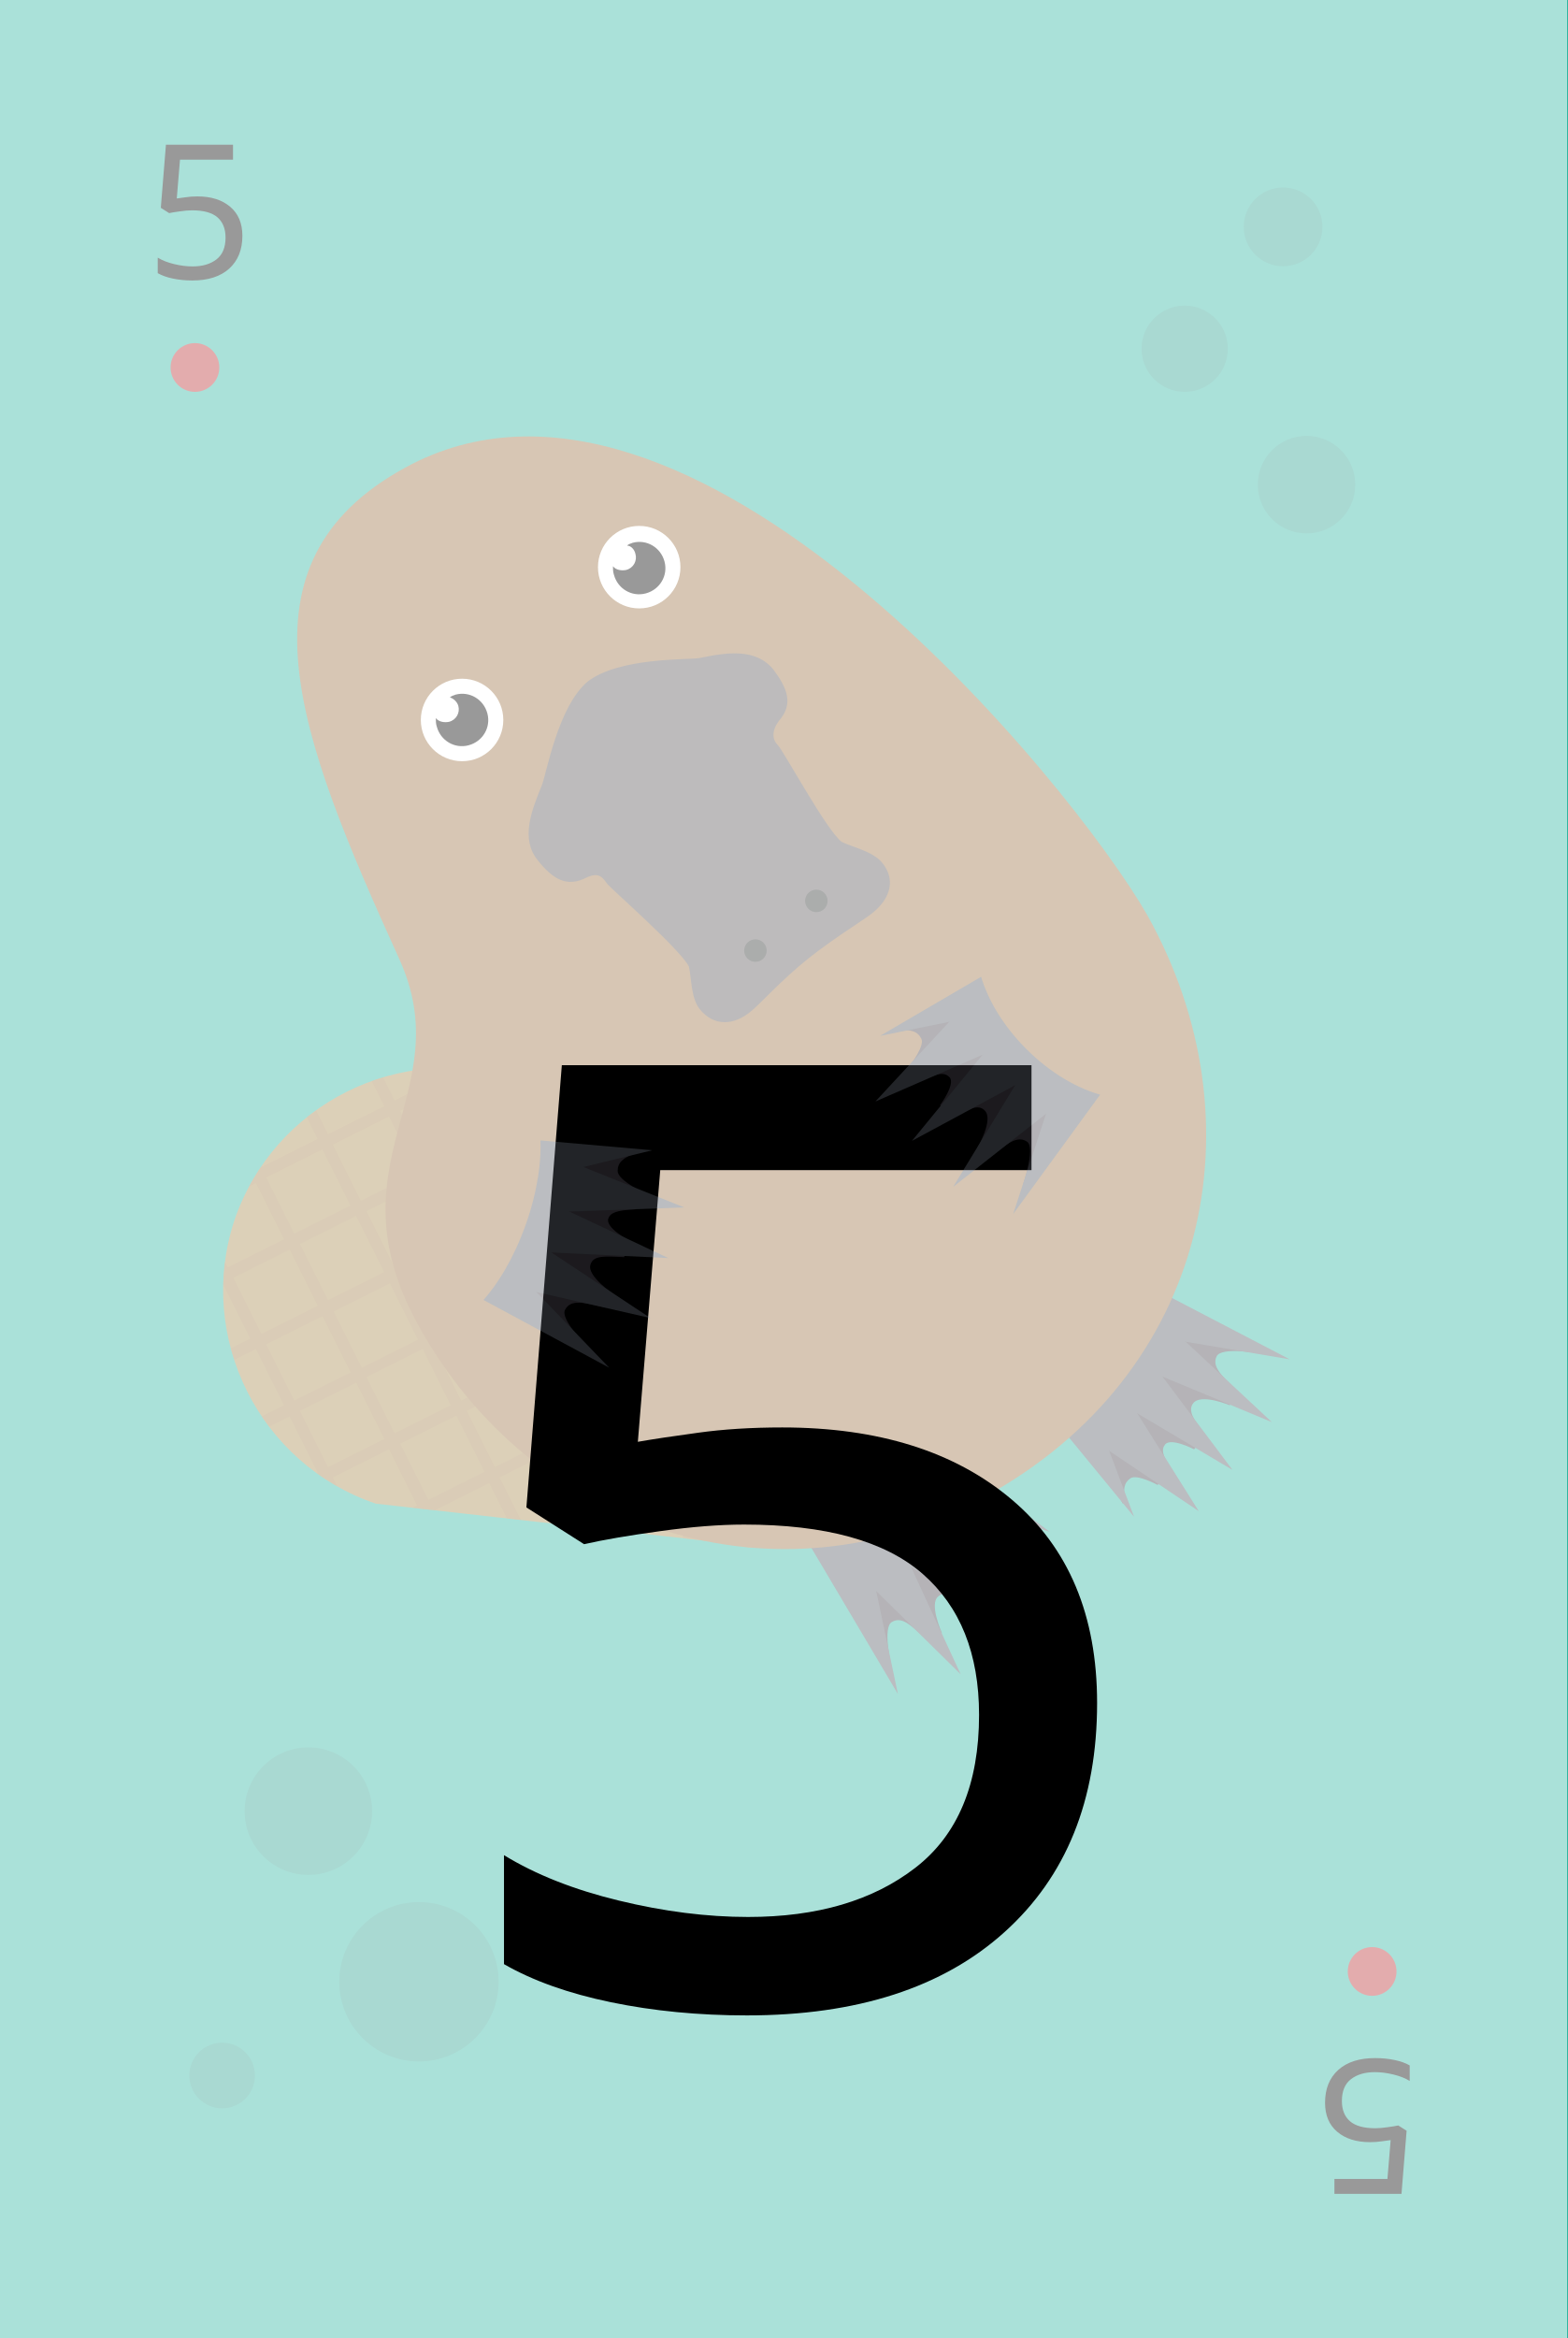
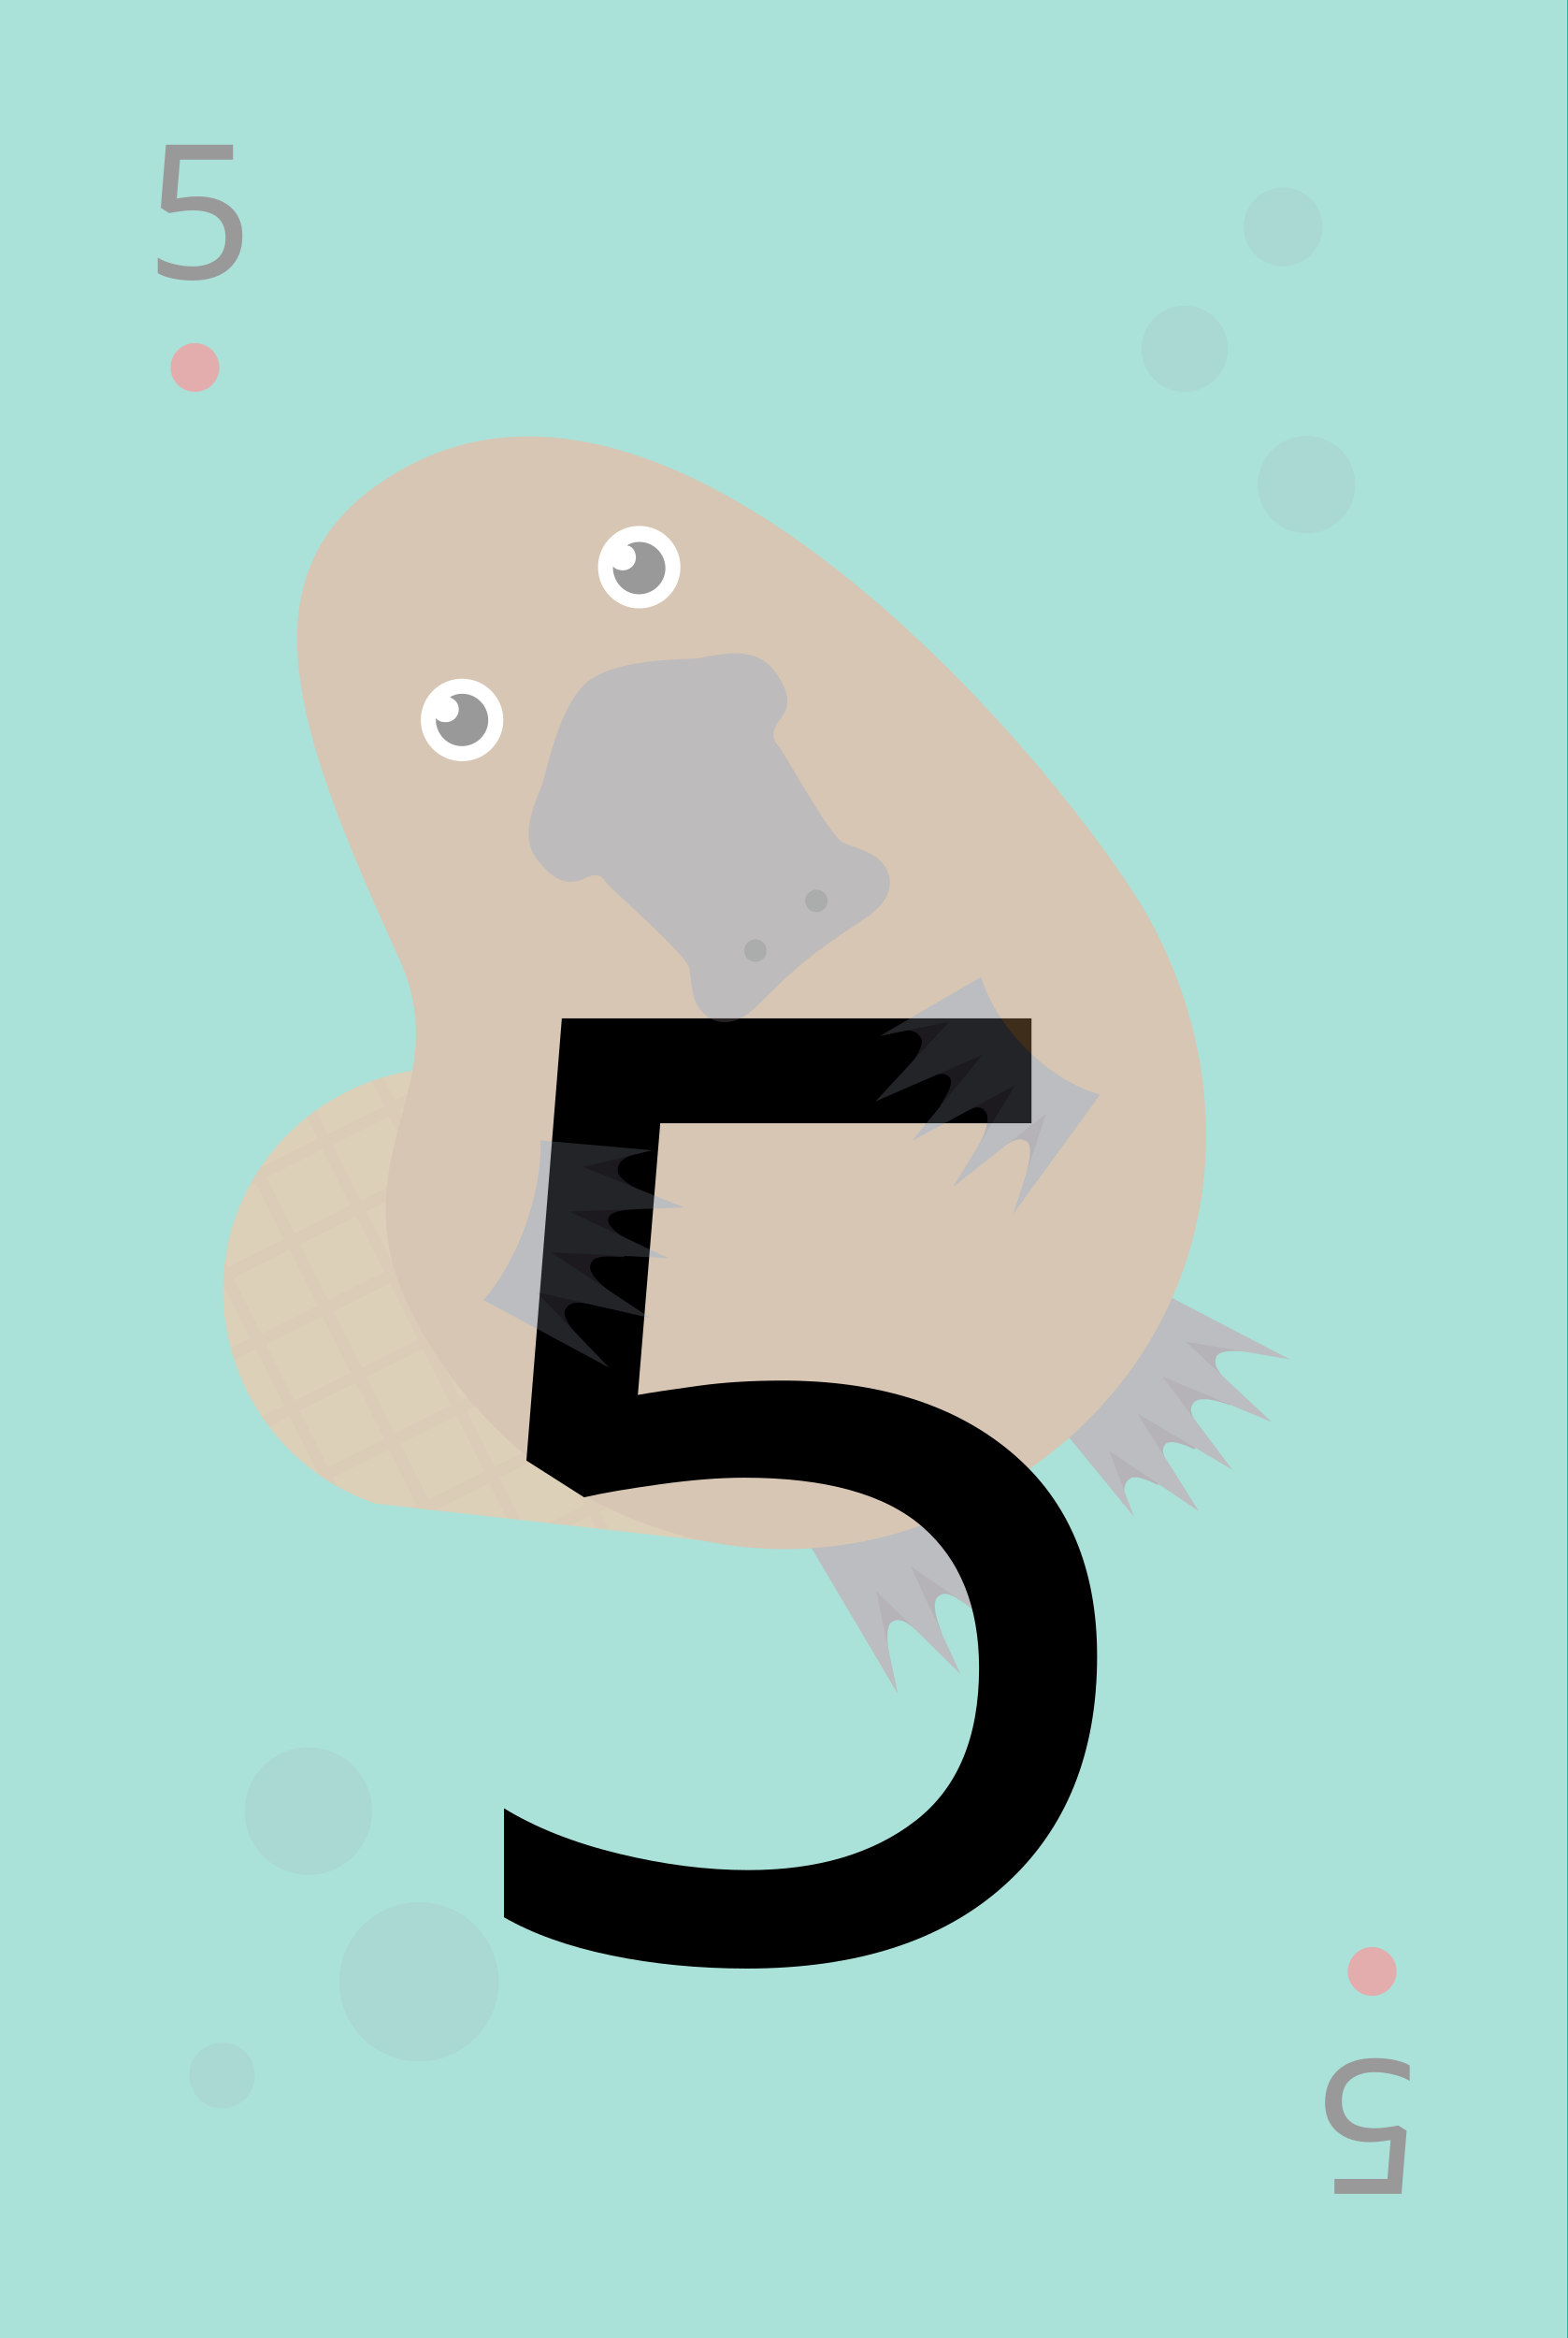
<svg xmlns="http://www.w3.org/2000/svg" xmlns:xlink="http://www.w3.org/1999/xlink" version="1.1" id="Layer_1" x="0px" y="0px" viewBox="0 0 167.2 249.4" enable-background="new 0 0 167.2 249.4" xml:space="preserve">
  <rect x="-5.7" y="-5.7" fill="#2BB4A0" width="178.6" height="260.8" />
  <g>
    <path fill="#A8894E" d="M88.4,134.5l-33.2-19.4c-12.5-4.1-26,2.7-30.2,15.1c-4.1,12.5,2.7,26,15.1,30.2l38.2,4.3   C90.9,168.9,100.9,138.7,88.4,134.5z" />
    <g opacity="0.4">
      <defs>
        <path id="SVGID_1_" opacity="0.4" d="M88.4,134.5l-33.2-19.4c-12.5-4.1-26,2.7-30.2,15.1c-4.1,12.5,2.7,26,15.1,30.2l38.2,4.3     C90.9,168.9,100.9,138.7,88.4,134.5z" />
      </defs>
      <clipPath id="SVGID_2_">
        <use xlink:href="#SVGID_1_" overflow="visible" />
      </clipPath>
      <path clip-path="url(#SVGID_2_)" fill="#9A7143" d="M45.7,197.1l71.2-35.7l-0.3-0.5l0.5-0.3L81.4,89.4l-0.5,0.3l-0.3-0.5    L9.5,124.8l0.3,0.5l-0.5,0.3l35.7,71.2l0.5-0.3L45.7,197.1z M66.5,151l3,6l-6,3l-3-6L66.5,151z M59.9,153l-3-6l6-3l3,6L59.9,153z     M67.5,150.5l6-3l3,6l-6,3L67.5,150.5z M67,149.4l-3-6l6-3l3,6L67,149.4z M63.4,142.3l-3-6l6-3l3,6L63.4,142.3z M71.1,139.8l6-3    l3,6l-6,3L71.1,139.8z M70.5,138.7l-3-6l6-3l3,6L70.5,138.7z M67,131.6l-3-6l6-3l3,6L67,131.6z M65.9,132.2l-6,3l-3-6l6-3    L65.9,132.2z M58.8,135.7l-6,3l-3-6l6-3L58.8,135.7z M59.3,136.8l3,6l-6,3l-3-6L59.3,136.8z M55.2,146.4l-6,3l-3-6l6-3L55.2,146.4    z M55.8,147.5l3,6l-6,3l-3-6L55.8,147.5z M59.3,154.6l3,6l-6,3l-3-6L59.3,154.6z M62.9,161.7l3,6l-6,3l-3-6L62.9,161.7z M64,161.2    l6-3l3,6l-6,3L64,161.2z M71.1,157.6l6-3l3,6l-6,3L71.1,157.6z M78.2,154l6-3l3,6l-6,3L78.2,154z M77.7,153l-3-6l6-3l3,6L77.7,153    z M81.7,143.4l6-3l3,6l-6,3L81.7,143.4z M81.2,142.3l-3-6l6-3l3,6L81.2,142.3z M77.6,135.2l-3-6l6-3l3,6L77.6,135.2z M74.1,128.1    l-3-6l6-3l3,6L74.1,128.1z M70.5,121l-3-6l6-3l3,6L70.5,121z M69.4,121.5l-6,3l-3-6l6-3L69.4,121.5z M62.3,125.1l-6,3l-3-6l6-3    L62.3,125.1z M55.2,128.6l-6,3l-3-6l6-3L55.2,128.6z M48.1,132.2l-6,3l-3-6l6-3L48.1,132.2z M48.6,133.2l3,6l-6,3l-3-6L48.6,133.2    z M44.6,142.9l-6,3l-3-6l6-3L44.6,142.9z M45.1,143.9l3,6l-6,3l-3-6L45.1,143.9z M48.7,151l3,6l-6,3l-3-6L48.7,151z M52.2,158.2    l3,6l-6,3l-3-6L52.2,158.2z M55.8,165.3l3,6l-6,3l-3-6L55.8,165.3z M59.4,172.4l3,6l-6,3l-3-6L59.4,172.4z M60.4,171.9l6-3l3,6    l-6,3L60.4,171.9z M67.5,168.3l6-3l3,6l-6,3L67.5,168.3z M74.6,164.7l6-3l3,6l-6,3L74.6,164.7z M81.8,161.2l6-3l3,6l-6,3    L81.8,161.2z M88.9,157.6l6-3l3,6l-6,3L88.9,157.6z M88.3,156.5l-3-6l6-3l3,6L88.3,156.5z M92.4,146.9l6-3l3,6l-6,3L92.4,146.9z     M91.9,145.8l-3-6l6-3l3,6L91.9,145.8z M88.3,138.7l-3-6l6-3l3,6L88.3,138.7z M84.8,131.6l-3-6l6-3l3,6L84.8,131.6z M81.2,124.5    l-3-6l6-3l3,6L81.2,124.5z M77.6,117.4l-3-6l6-3l3,6L77.6,117.4z M74.1,110.3l-3-6l6-3l3,6L74.1,110.3z M73,110.8l-6,3l-3-6l6-3    L73,110.8z M65.9,114.4l-6,3l-3-6l6-3L65.9,114.4z M58.8,117.9l-6,3l-3-6l6-3L58.8,117.9z M51.7,121.5l-6,3l-3-6l6-3L51.7,121.5z     M44.5,125.1l-6,3l-3-6l6-3L44.5,125.1z M37.4,128.6l-6,3l-3-6l6-3L37.4,128.6z M38,129.7l3,6l-6,3l-3-6L38,129.7z M33.9,139.3    l-6,3l-3-6l6-3L33.9,139.3z M34.4,140.4l3,6l-6,3l-3-6L34.4,140.4z M38,147.5l3,6l-6,3l-3-6L38,147.5z M41.5,154.6l3,6l-6,3l-3-6    L41.5,154.6z M45.1,161.7l3,6l-6,3l-3-6L45.1,161.7z M48.7,168.8l3,6l-6,3l-3-6L48.7,168.8z M52.2,176l3,6l-6,3l-3-6L52.2,176z     M55.8,183.1l3,6l-6,3l-3-6L55.8,183.1z M56.9,182.5l6-3l3,6l-6,3L56.9,182.5z M64,179l6-3l3,6l-6,3L64,179z M71.1,175.4l6-3l3,6    l-6,3L71.1,175.4z M78.2,171.8l6-3l3,6l-6,3L78.2,171.8z M85.3,168.3l6-3l3,6l-6,3L85.3,168.3z M92.4,164.7l6-3l3,6l-6,3    L92.4,164.7z M99.6,161.1l6-3l3,6l-6,3L99.6,161.1z M99,160.1l-3-6l6-3l3,6L99,160.1z M103.1,150.5l6-3l3,6l-6,3L103.1,150.5z     M102.6,149.4l-3-6l6-3l3,6L102.6,149.4z M99,142.3l-3-6l6-3l3,6L99,142.3z M95.4,135.2l-3-6l6-3l3,6L95.4,135.2z M91.9,128l-3-6    l6-3l3,6L91.9,128z M88.3,120.9l-3-6l6-3l3,6L88.3,120.9z M84.7,113.8l-3-6l6-3l3,6L84.7,113.8z M81.2,106.7l-3-6l6-3l3,6    L81.2,106.7z M77.6,99.6l-3-6l6-3l3,6L77.6,99.6z M76.5,100.1l-6,3l-3-6l6-3L76.5,100.1z M69.4,103.7l-6,3l-3-6l6-3L69.4,103.7z     M62.3,107.3l-6,3l-3-6l6-3L62.3,107.3z M55.2,110.8l-6,3l-3-6l6-3L55.2,110.8z M48.1,114.4l-6,3l-3-6l6-3L48.1,114.4z M41,118    l-6,3l-3-6l6-3L41,118z M33.9,121.5l-6,3l-3-6l6-3L33.9,121.5z M26.7,125.1l-6,3l-3-6l6-3L26.7,125.1z M27.3,126.2l3,6l-6,3l-3-6    L27.3,126.2z M23.2,135.8l-6,3l-3-6l6-3L23.2,135.8z M23.7,136.8l3,6l-6,3l-3-6L23.7,136.8z M27.3,143.9l3,6l-6,3l-3-6L27.3,143.9    z M30.9,151.1l3,6l-6,3l-3-6L30.9,151.1z M34.4,158.2l3,6l-6,3l-3-6L34.4,158.2z M38,165.3l3,6l-6,3l-3-6L38,165.3z M41.6,172.4    l3,6l-6,3l-3-6L41.6,172.4z M45.1,179.5l3,6l-6,3l-3-6L45.1,179.5z M48.7,186.6l3,6l-6,3l-3-6L48.7,186.6z M109.7,163.6l-3-6l6-3    l3,6L109.7,163.6z M16.6,122.6l3,6l-6,3l-3-6L16.6,122.6z" />
    </g>
  </g>
  <g>
    <path fill="#45404B" d="M134.5,144.4c0,0-4.2-0.8-4.7,0.3c-0.5,1.1,0.5,2,2.3,3.8l-0.9,1.4c0,0-3.1-1.3-3.9-0.2   c-0.6,0.8,0.1,1.8,1.3,3.5l-1.2,1.4c0,0-2.5-1.3-3.1-0.5c-0.4,0.5-0.3,1.2,0.8,2.9l-1.6,1.4c0,0-2.2-1.2-2.9-0.7   c-0.7,0.5-0.8,1.2-0.5,2.6l-0.3,0.1l-3.5-6.7l4.7-5.7l4.2-5.1l1.6-1.2L134.5,144.4z" />
    <polygon fill="#545A63" points="117.6,144.8 112.6,150.9 127.9,161.2  " />
    <polygon fill="#545A63" points="120.1,141.6 115.5,147.3 131.5,156.8  " />
    <polygon fill="#545A63" points="115.5,147.2 112.3,151.2 121,161.8  " />
    <polygon fill="#545A63" points="122.2,139.1 117.9,144.3 135.7,151.7  " />
    <polygon fill="#545A63" points="123.4,137.6 119.8,142 137.6,145  " />
  </g>
  <g>
    <path fill="#45404B" d="M95.1,177.7c0,0-1-4.2,0.1-4.7c1.1-0.6,2,0.4,3.9,2.1l1.4-0.9c0,0-1.4-3.1-0.4-3.9c0.8-0.7,1.8,0,3.5,1.2   l1.3-1.2c0,0-1.5-2.5-0.6-3.1c0.5-0.4,1.2-0.4,3,0.7l1.3-1.6c0,0-1.3-2.1-0.8-2.8c0.5-0.7,1.2-0.9,2.6-0.6l0-0.3l-6.8-3.2l-5.4,5   l-4.9,4.4l-1.1,1.7L95.1,177.7z" />
    <polygon fill="#545A63" points="94.8,160.7 100.7,155.5 111.7,170.4  " />
    <polygon fill="#545A63" points="91.8,163.4 97.3,158.5 107.4,174.1  " />
    <polygon fill="#545A63" points="97.1,158.6 101,155.2 112,163.4  " />
    <polygon fill="#545A63" points="89.3,165.6 94.4,161.1 102.5,178.6  " />
    <polygon fill="#545A63" points="86.5,165 92.1,163.1 95.8,180.7  " />
  </g>
  <path fill="#9A7143" d="M43.2,49.9c-18.6,10.2-11.5,28.4-0.6,52.4c6.5,14.3-7.6,21.6,2,39c12.1,22.1,38.4,30.5,60.4,18.4  c24-13.1,29.7-40.1,17.4-62.1C114.5,83.8,73.6,33.2,43.2,49.9z" />
  <g>
    <g>
      <circle fill="#FFFFFF" cx="49.3" cy="76.8" r="4.4" />
      <g>
        <path fill="#010101" d="M48.9,75.3c0.2,0.7-0.2,1.5-1,1.7c-0.5,0.1-1.1,0-1.4-0.4c0,0.3,0,0.6,0.1,0.9c0.4,1.5,1.9,2.4,3.4,2     c1.5-0.4,2.4-1.9,2-3.4s-1.9-2.4-3.4-2c-0.2,0.1-0.4,0.1-0.6,0.3C48.4,74.5,48.8,74.9,48.9,75.3z" />
      </g>
    </g>
    <g>
      <circle fill="#FFFFFF" cx="68.2" cy="60.5" r="4.4" />
      <g>
        <path fill="#010101" d="M67.8,59.1c0.2,0.7-0.2,1.5-1,1.7c-0.5,0.1-1.1,0-1.4-0.4c0,0.3,0,0.6,0.1,0.9c0.4,1.5,1.9,2.4,3.4,2     c1.5-0.4,2.4-1.9,2-3.4c-0.4-1.5-1.9-2.4-3.4-2c-0.2,0.1-0.4,0.1-0.6,0.3C67.3,58.2,67.7,58.6,67.8,59.1z" />
      </g>
    </g>
  </g>
  <circle fill="#BA3033" cx="20.8" cy="39.2" r="2.6" />
  <g>
    <text transform="matrix(1 0 0 1 15.5643 29.7173)" font-family="'RobotoSlab-Regular'" font-size="20">5</text>
  </g>
  <circle fill="#BA3033" cx="146.4" cy="210.3" r="2.6" />
  <g>
    <text transform="matrix(-1 0 0 -1 151.6725 219.7435)" font-family="'RobotoSlab-Regular'" font-size="20">5</text>
  </g>
-   <text id="number" x="85" y="165" dominant-baseline="middle" text-anchor="middle" font-family="'RobotoSlab-Thin'" font-size="140">5</text>
+   <text id="number" x="85" y="160" dominant-baseline="middle" text-anchor="middle" font-family="'RobotoSlab-Thin'" font-size="140">5</text>
  <circle opacity="0.2" fill="#1A4E47" cx="32.9" cy="193.2" r="6.8" />
  <circle opacity="0.2" fill="#1A4E47" cx="136.9" cy="24.2" r="4.2" />
  <circle opacity="0.2" fill="#1A4E47" cx="139.4" cy="51.7" r="5.2" />
  <circle opacity="0.2" fill="#1A4E47" cx="44.7" cy="211.4" r="8.5" />
  <circle opacity="0.2" fill="#1A4E47" cx="23.7" cy="221.4" r="3.5" />
  <circle opacity="0.2" fill="#1A4E47" cx="126.4" cy="37.2" r="4.6" />
  <g>
    <g>
      <path fill="#45404B" d="M62.7,143.7c0,0-3-3-2.4-4c0.6-1.1,1.9-0.8,4.4-0.2l0.7-1.5c0,0-2.8-1.9-2.4-3.1c0.3-1,1.5-0.9,3.6-0.8    l0.5-1.8c0,0-2.5-1.3-2.2-2.3c0.2-0.6,0.8-0.9,2.9-1l0.3-2.1c0,0-2.2-1.1-2.2-2c0-0.9,0.6-1.4,1.9-1.9l-0.1-0.3l-7.5,0.9l-2,7.1    l-1.9,6.3l-0.1,2L62.7,143.7z" />
      <polygon fill="#545A63" points="53.5,129.5 55.8,121.9 73,128.8   " />
      <polygon fill="#545A63" points="52.4,133.3 54.5,126.3 71.3,134.2   " />
      <polygon fill="#545A63" points="54.4,126.4 55.9,121.5 69.6,122.7   " />
      <polygon fill="#545A63" points="51.4,136.5 53.4,130 69.4,140.6   " />
      <polygon fill="#545A63" points="50.9,138.3 52.5,132.9 65,145.9   " />
    </g>
    <ellipse transform="matrix(-0.3352 0.9422 -0.9422 -0.3352 188.7524 124.1378)" fill="#9A7143" cx="50.6" cy="128.7" rx="13.4" ry="5.9" />
  </g>
  <g>
    <g>
      <path fill="#45404B" d="M109.1,126.5c0,0,1.4-4,0.5-4.7c-1-0.7-2.1,0.1-4.1,1.7l-1.2-1.1c0,0,1.7-2.9,0.8-3.9    c-0.7-0.8-1.8-0.2-3.6,0.8l-1.2-1.4c0,0,1.7-2.3,1-3c-0.5-0.5-1.2-0.5-3,0.4l-1.1-1.8c0,0,1.5-2,1.1-2.7c-0.4-0.8-1.1-1-2.5-0.9    l0-0.3l7.1-2.4l4.9,5.5l4.4,4.9l0.9,1.8L109.1,126.5z" />
      <polygon fill="#545A63" points="111.3,109.7 106,103.9 93.4,117.5   " />
      <polygon fill="#545A63" points="114,112.7 109.1,107.3 97.3,121.7   " />
      <polygon fill="#545A63" points="109.2,107.4 105.7,103.6 93.9,110.5   " />
      <polygon fill="#545A63" points="116.2,115.2 111.7,110.2 101.7,126.6   " />
      <polygon fill="#545A63" points="117.5,116.6 113.7,112.4 108.1,129.5   " />
    </g>
    <path fill="#9A7143" d="M124.7,115.6c-3.2,3.2-10,1.5-15.2-3.7c-5.2-5.2-6.9-12-3.7-15.2c3.2-3.2,4.4,0.7,9.6,5.9   C120.6,107.9,127.8,112.5,124.7,115.6z" />
  </g>
  <g>
    <path fill="#5B5557" d="M83.1,76.9c1.6-1.8,0.9-3.5-0.6-5.5c-1.9-2.3-5-1.8-7.9-1.2c-1.2,0.2-8.5-0.1-11.9,2.5   c-3.2,2.7-4.4,9.9-4.9,11.1c-1.1,2.7-2.3,5.7-0.4,8c1.6,2,3.1,2.9,5.2,1.8c1.3-0.6,1.7,0,2.2,0.7c0.5,0.6,7.8,7,8.7,8.8   c0.3,1.3,0.2,3.4,1.2,4.6c1.5,1.8,3.6,1.7,5.4,0.2c0.8-0.6,3.3-3.4,6.2-5.7s6.1-4.2,6.9-4.9c1.8-1.5,2.4-3.5,0.9-5.3   c-1-1.2-3.1-1.6-4.3-2.2c-1.6-1.2-6.2-9.7-6.8-10.3S82.3,78,83.1,76.9z" />
    <g>
      <circle fill="#2D3130" cx="80.6" cy="101.4" r="1.2" />
      <circle fill="#2D3130" cx="87.1" cy="96.1" r="1.2" />
    </g>
  </g>
  <g id="muted" opacity="0.6">
    <rect fill="#fff" x="0" y="0" width="167.2" height="249.4" />
    <use xlink:href="#number" />
  </g>
</svg>
